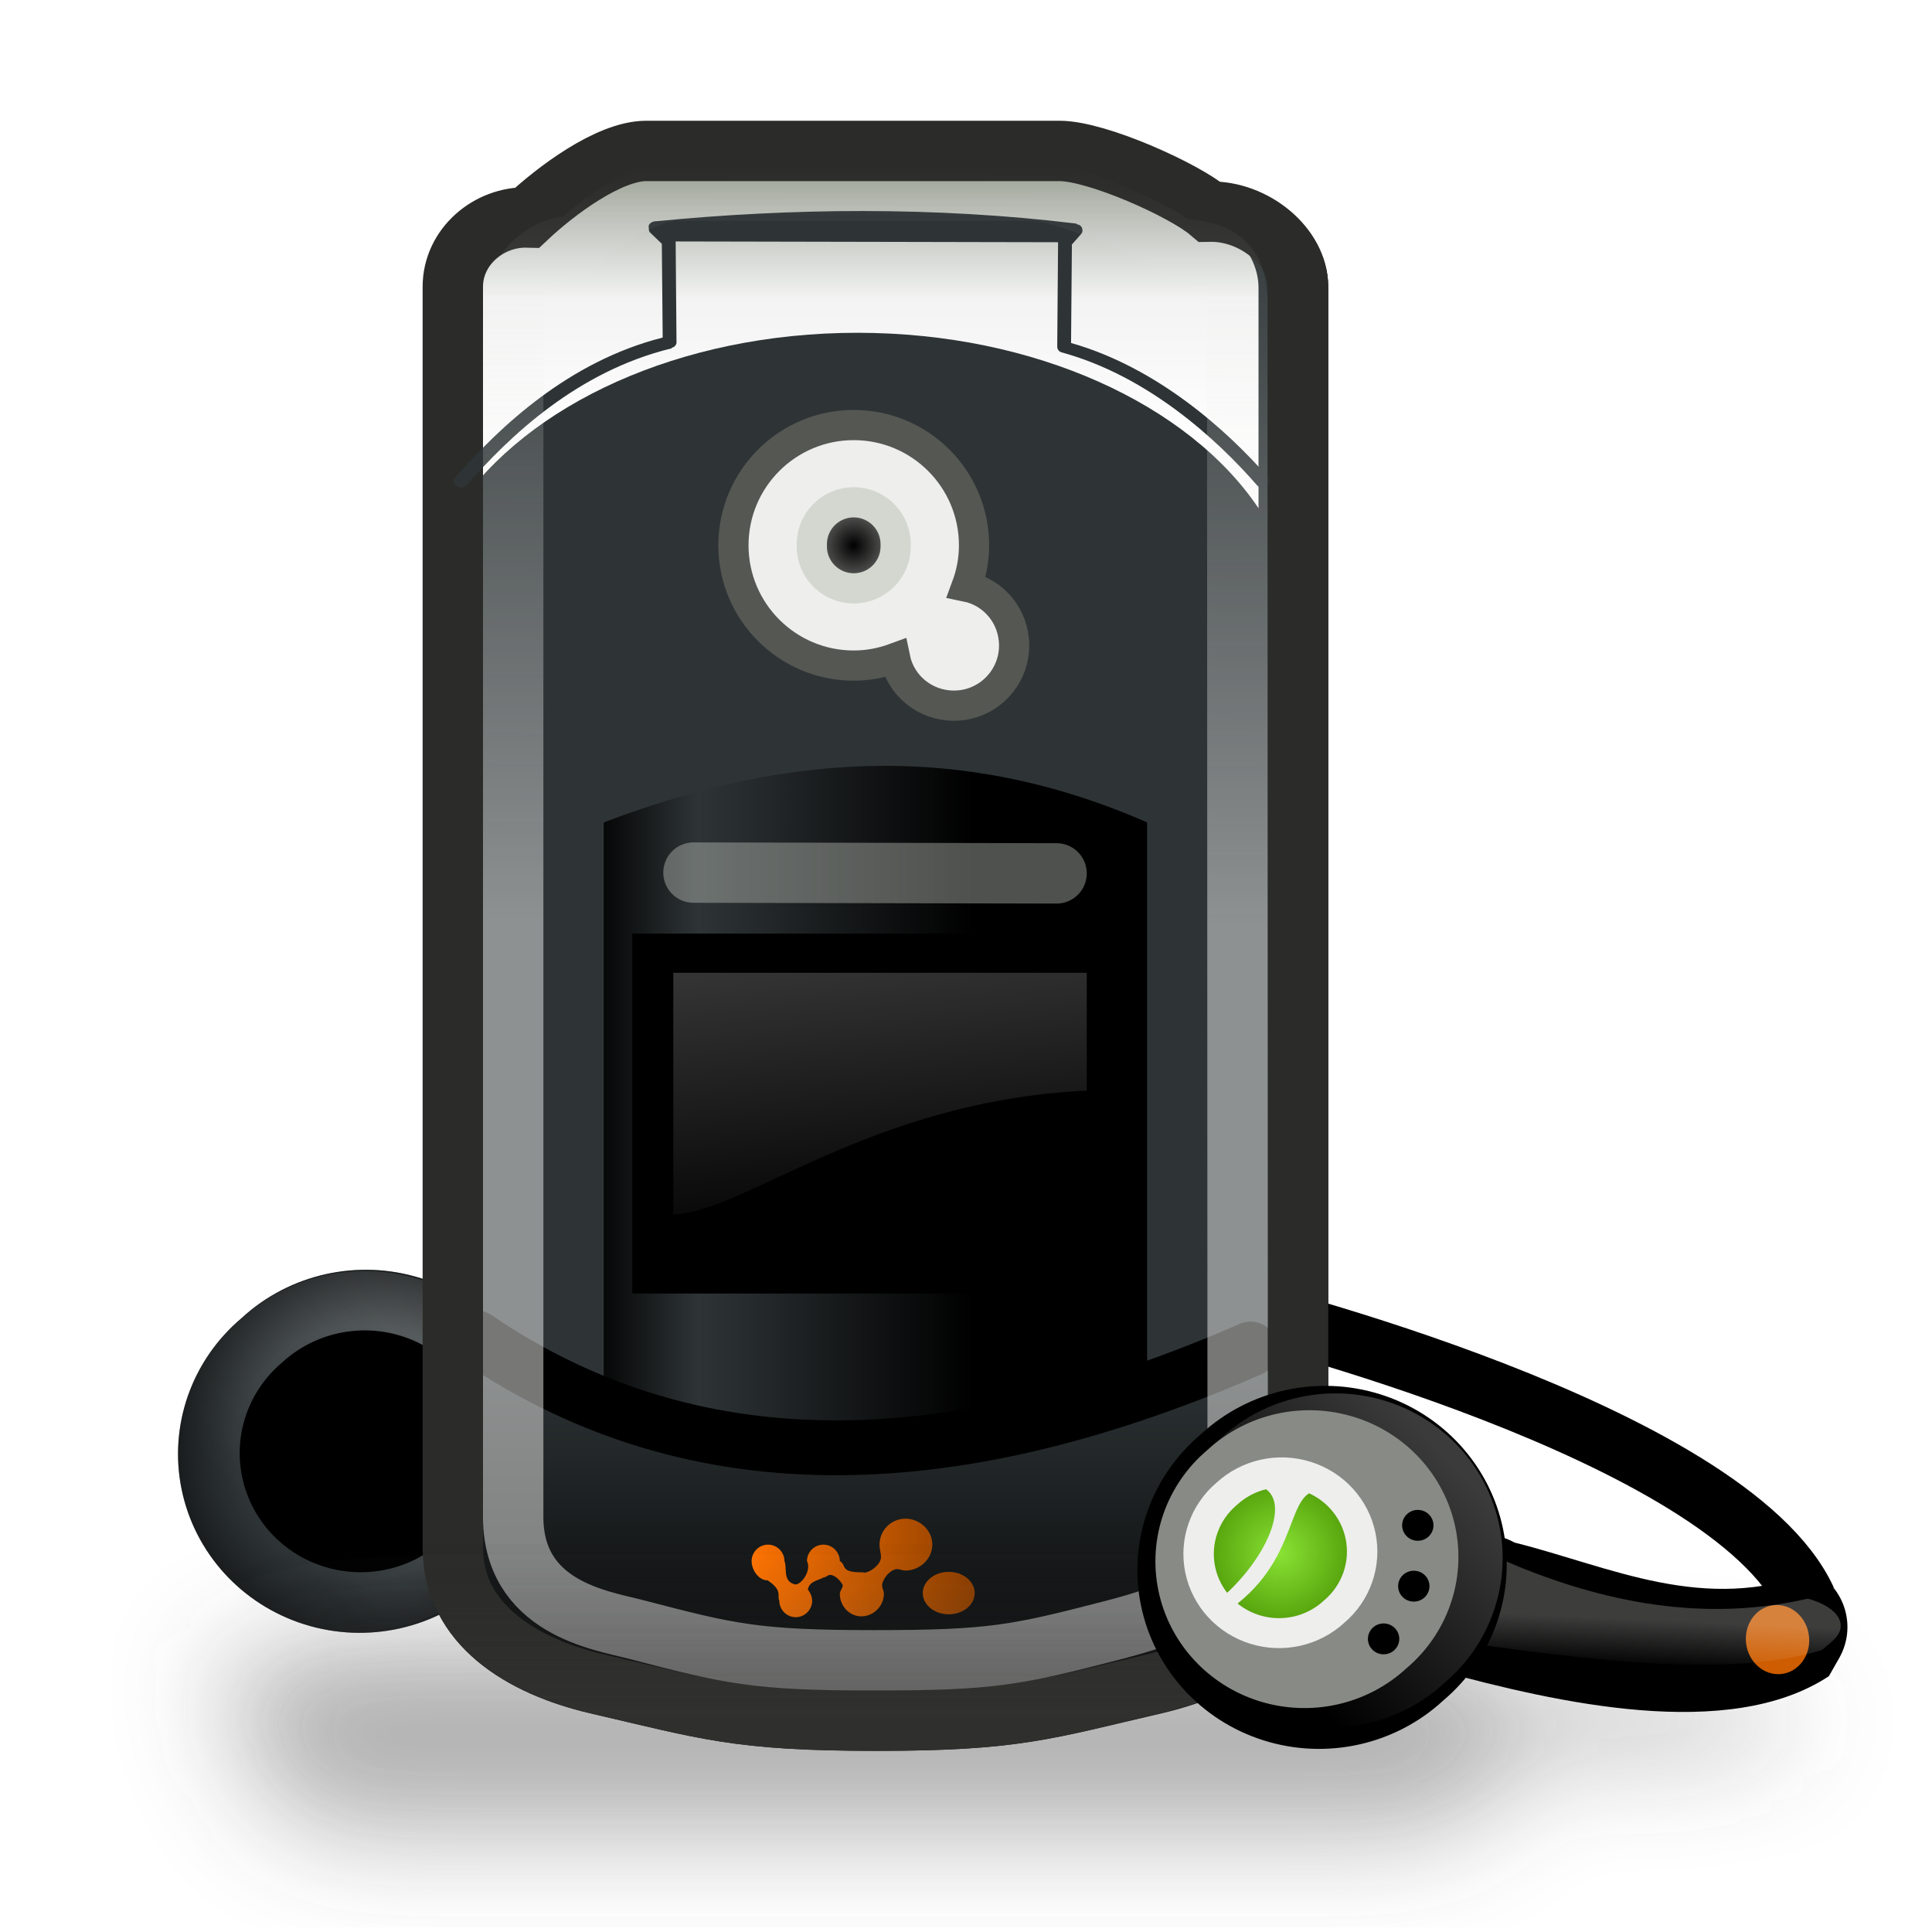
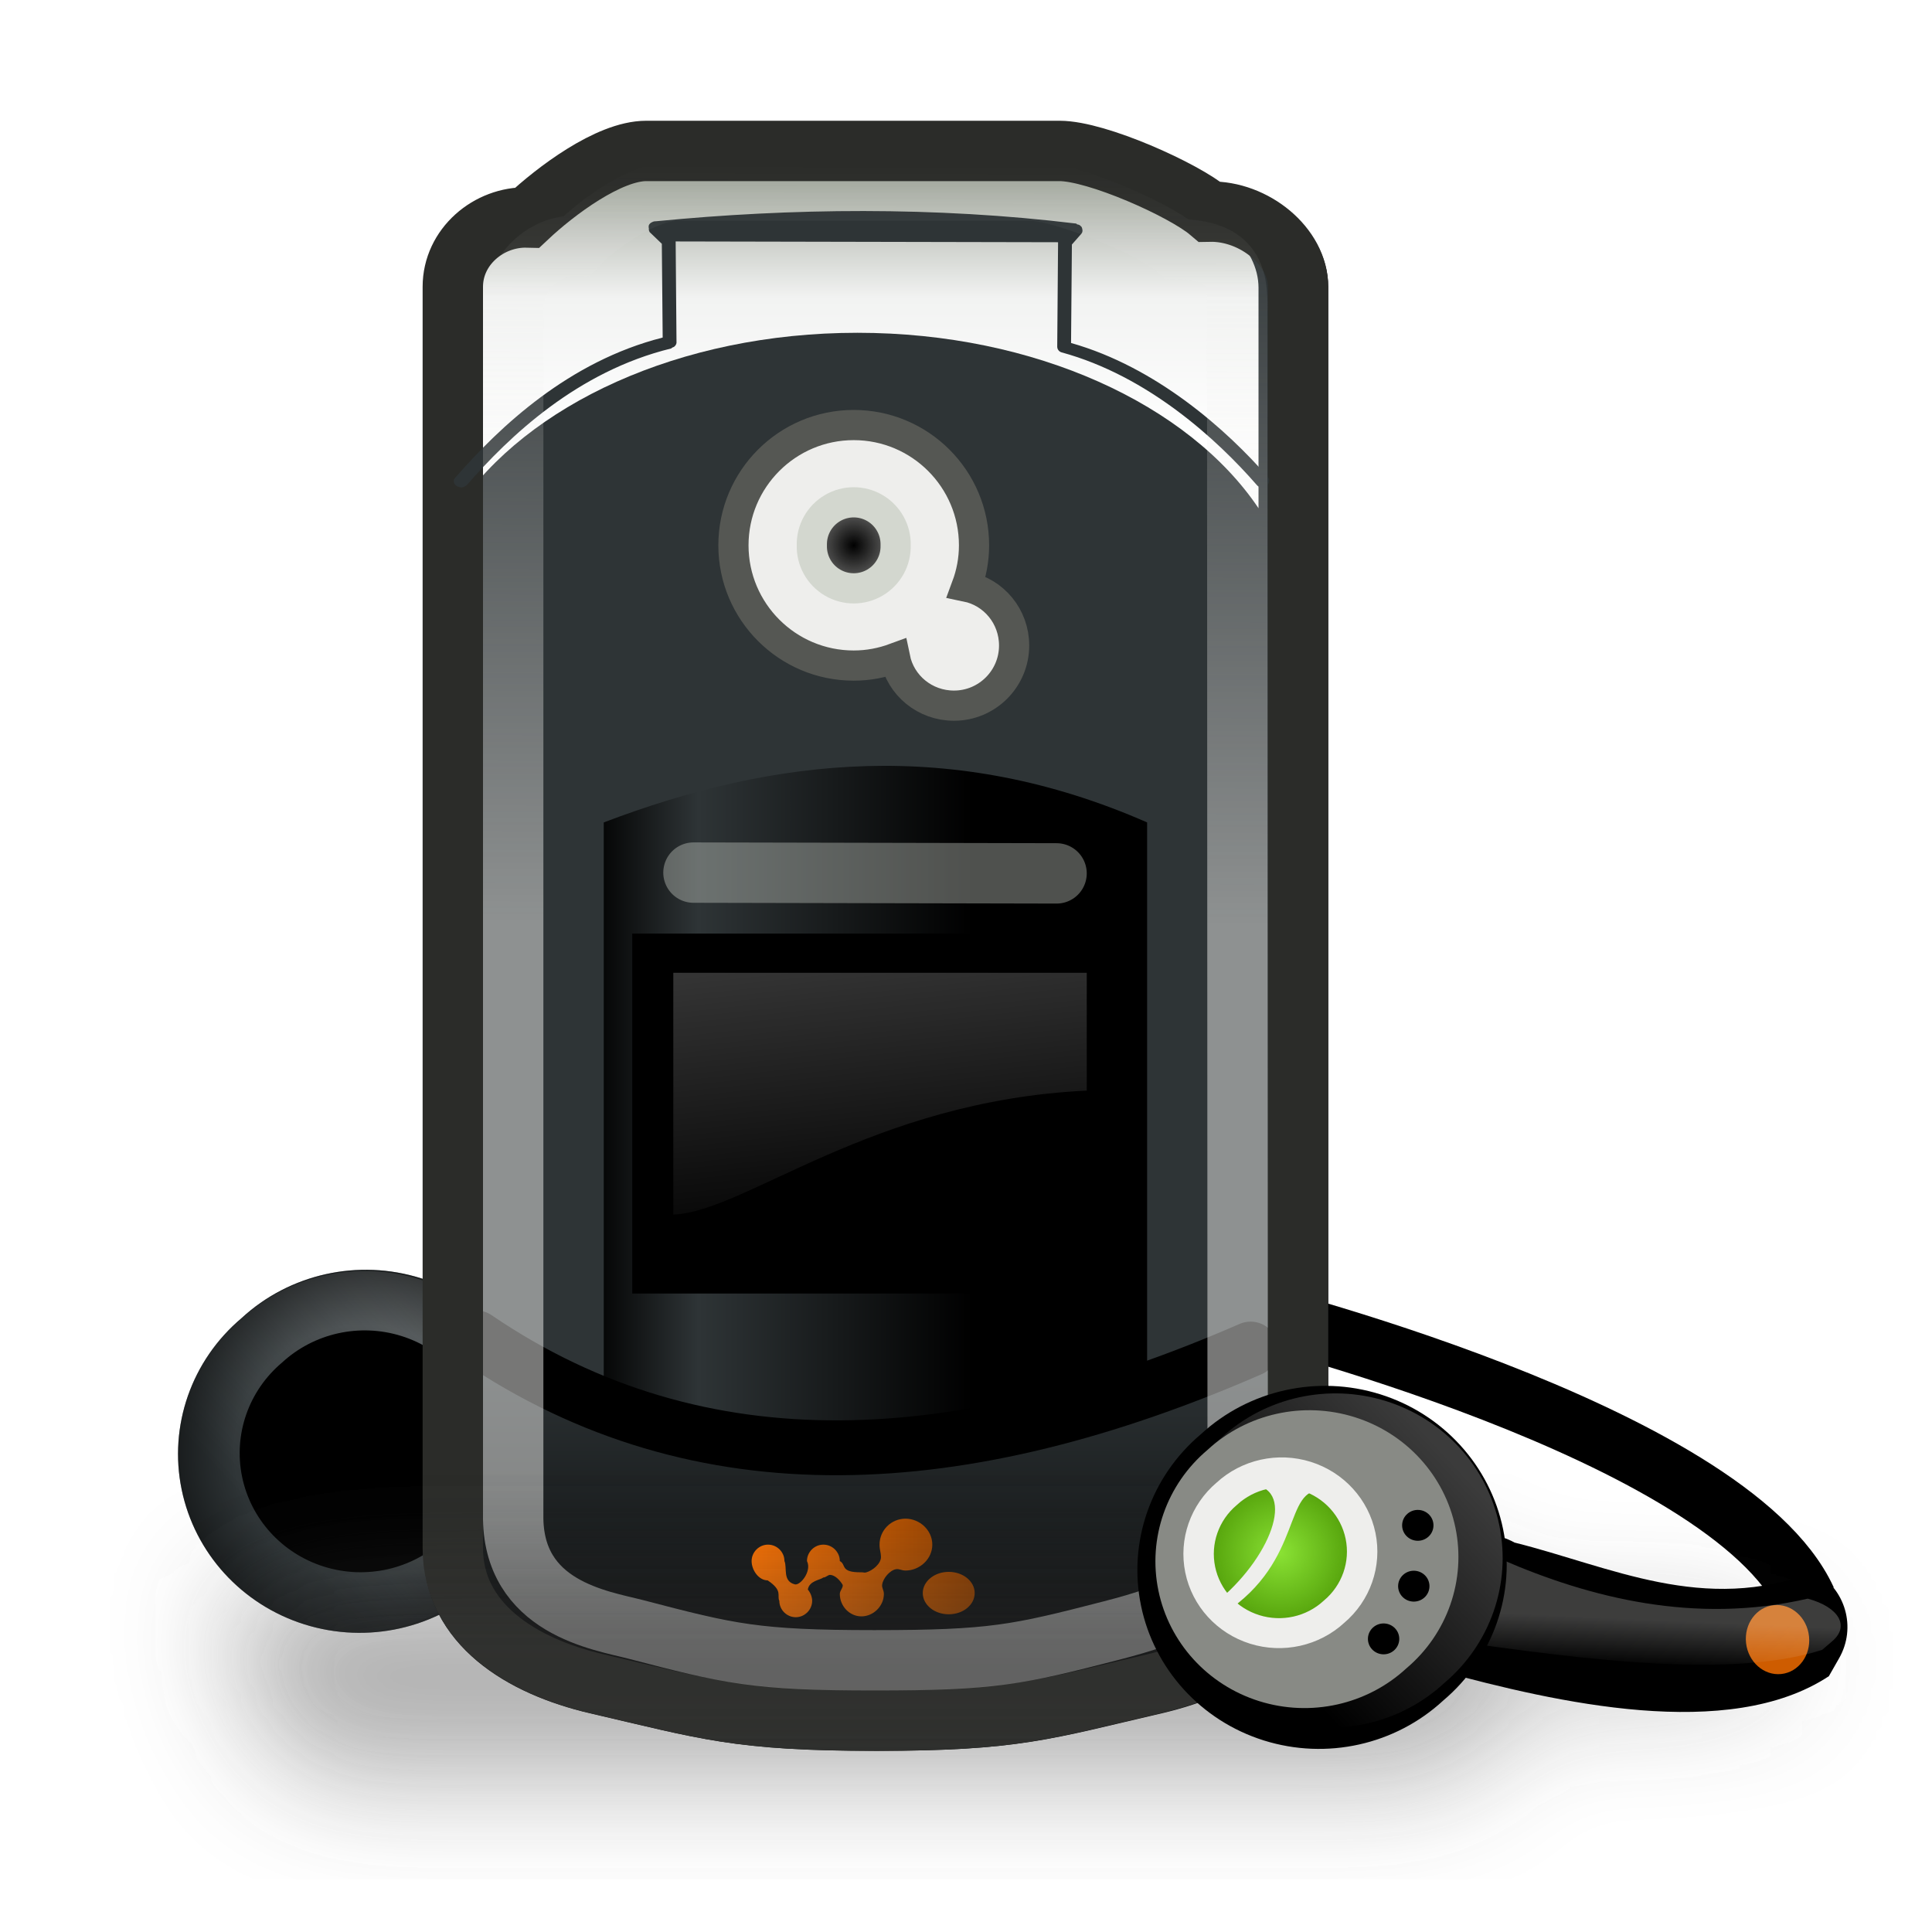
<svg xmlns="http://www.w3.org/2000/svg" xmlns:xlink="http://www.w3.org/1999/xlink" width="32px" height="32px" id="svg3574">
  <defs id="defs3576">
    <linearGradient id="linearGradient8507">
      <stop style="stop-color:#000000;stop-opacity:0;" offset="0" id="stop8509" />
      <stop id="stop8515" offset="0.5" style="stop-color:#000000;stop-opacity:0;" />
      <stop style="stop-color:#000000;stop-opacity:1;" offset="1" id="stop8511" />
    </linearGradient>
    <radialGradient xlink:href="#linearGradient8507" id="radialGradient8765" gradientUnits="userSpaceOnUse" gradientTransform="matrix(1.411924,-7.688285e-2,7.6882793e-2,1.411923,-21.55683,-12.50796)" cx="45.094" cy="38.781" fx="45.094" fy="38.781" r="1.969" />
    <linearGradient xlink:href="#linearGradient7417" id="linearGradient8767" gradientUnits="userSpaceOnUse" x1="45.128" y1="36.938" x2="45.165" y2="40.087" />
    <filter id="filter5266" height="2.007" y="-0.503" width="1.179" x="-0.089">
      <feGaussianBlur id="feGaussianBlur5268" stdDeviation="1.154" />
    </filter>
    <linearGradient id="linearGradient8408">
      <stop style="stop-color:#8ae234;stop-opacity:1;" offset="0" id="stop8410" />
      <stop style="stop-color:#8ae234;stop-opacity:0;" offset="1" id="stop8412" />
    </linearGradient>
    <radialGradient xlink:href="#linearGradient8408" id="radialGradient8749" gradientUnits="userSpaceOnUse" cx="45.094" cy="38.781" fx="45.094" fy="38.781" r="1.969" />
    <linearGradient id="linearGradient7417">
      <stop style="stop-color:#ffffff;stop-opacity:1;" offset="0" id="stop7419" />
      <stop style="stop-color:#ffffff;stop-opacity:0;" offset="1" id="stop7421" />
    </linearGradient>
    <linearGradient xlink:href="#linearGradient7417" id="linearGradient8751" gradientUnits="userSpaceOnUse" x1="45.128" y1="36.938" x2="45.165" y2="40.087" />
    <linearGradient id="linearGradient8456">
      <stop style="stop-color:#eeeeec;stop-opacity:1;" offset="0" id="stop8458" />
      <stop style="stop-color:#eeeeec;stop-opacity:0;" offset="1" id="stop8460" />
    </linearGradient>
    <linearGradient xlink:href="#linearGradient8456" id="linearGradient8462" x1="40.646" y1="40.74" x2="40.564" y2="42.085" gradientUnits="userSpaceOnUse" gradientTransform="matrix(1,0,0,0.7463368,-2.09934,10.68774)" />
    <linearGradient id="linearGradient3720">
      <stop style="stop-color:#000000;stop-opacity:1;" offset="0" id="stop3722" />
      <stop id="stop3728" offset="0.954" style="stop-color:#000000;stop-opacity:1;" />
      <stop style="stop-color:#000000;stop-opacity:0;" offset="1" id="stop3724" />
    </linearGradient>
    <linearGradient id="linearGradient22866">
      <stop style="stop-color:#000000;stop-opacity:1;" offset="0" id="stop22868" />
      <stop style="stop-color:#000000;stop-opacity:0.4;" offset="1" id="stop22870" />
    </linearGradient>
    <linearGradient id="linearGradient4547">
      <stop id="stop4549" offset="0" style="stop-color:white;stop-opacity:1;" />
      <stop id="stop4551" offset="1" style="stop-color:white;stop-opacity:0;" />
    </linearGradient>
    <linearGradient id="linearGradient8656">
      <stop style="stop-color:#eeeeec;stop-opacity:1;" offset="0" id="stop8658" />
      <stop style="stop-color:#eeeeec;stop-opacity:0;" offset="1" id="stop8660" />
    </linearGradient>
    <linearGradient id="linearGradient20815">
      <stop style="stop-color:#ff7301;stop-opacity:1;" offset="0" id="stop20817" />
      <stop style="stop-color:#8e3f00;stop-opacity:1;" offset="1" id="stop20819" />
    </linearGradient>
    <linearGradient id="linearGradient20823">
      <stop style="stop-color:#000000;stop-opacity:1;" offset="0" id="stop20825" />
      <stop style="stop-color:#000000;stop-opacity:0;" offset="1" id="stop20827" />
    </linearGradient>
    <linearGradient id="linearGradient16905">
      <stop style="stop-color:#000000;stop-opacity:1;" offset="0" id="stop16907" />
      <stop id="stop16913" offset="0.33" style="stop-color:#000000;stop-opacity:1;" />
      <stop style="stop-color:#000000;stop-opacity:0;" offset="0.81" id="stop8564" />
      <stop style="stop-color:#000000;stop-opacity:1;" offset="1" id="stop16909" />
    </linearGradient>
    <linearGradient id="linearGradient9136">
      <stop style="stop-color:#ffffff;stop-opacity:1;" offset="0" id="stop9138" />
      <stop id="stop9144" offset="0.5" style="stop-color:#f2f3f2;stop-opacity:1;" />
      <stop style="stop-color:#91978b;stop-opacity:1;" offset="1" id="stop9140" />
    </linearGradient>
    <linearGradient xlink:href="#linearGradient4547" id="linearGradient3631" gradientUnits="userSpaceOnUse" gradientTransform="matrix(0.4028072,0,0,0.3704525,6.304547,11.45085)" x1="20.08" y1="4.426" x2="22.454" y2="25.182" />
    <linearGradient xlink:href="#linearGradient8656" id="linearGradient3635" gradientUnits="userSpaceOnUse" gradientTransform="matrix(0.4685228,0,0,0.4690357,2.209503,0.886552)" x1="16.984" y1="30.789" x2="17.066" y2="3.936" />
    <linearGradient xlink:href="#linearGradient20815" id="linearGradient3640" gradientUnits="userSpaceOnUse" gradientTransform="matrix(0.4581356,0,0,0.4581356,-28.36797,0.844429)" x1="93.46" y1="54.844" x2="101.525" y2="54.844" />
    <linearGradient xlink:href="#linearGradient20823" id="linearGradient3644" gradientUnits="userSpaceOnUse" gradientTransform="matrix(0.4712884,0,0,0.4581356,26.77031,13.50292)" x1="-24.027" y1="33.455" x2="-24.027" y2="19.483" />
    <linearGradient xlink:href="#linearGradient16905" id="linearGradient3648" gradientUnits="userSpaceOnUse" gradientTransform="matrix(0.4736841,0,0,0.4555827,-29.52685,0.866141)" x1="107.168" y1="25.442" x2="87.168" y2="25.442" />
    <linearGradient xlink:href="#linearGradient9136" id="linearGradient3651" gradientUnits="userSpaceOnUse" gradientTransform="matrix(0.4581356,0,0,0.4581356,-28.36797,0.844429)" x1="82.817" y1="14.266" x2="82.817" y2="3.625" />
    <radialGradient xlink:href="#linearGradient22866" id="radialGradient3654" gradientUnits="userSpaceOnUse" cx="100.662" cy="21.055" fx="100.662" fy="21.055" r="1.783" />
-     <filter x="-0.056" width="1.112" y="-0.475" height="1.95" id="filter4831">
-       <feGaussianBlur stdDeviation="0.475" id="feGaussianBlur4833" />
-     </filter>
  </defs>
  <g id="layer1">
    <g id="g2574" transform="matrix(0.8088189,0,0,0.7964069,-4.276391,-6.616408)">
      <path transform="matrix(1.261047,1.406293,-1.406293,1.261047,10.387,-73.82816)" d="M 47.062 38.781 A 1.969 1.969 0 1 1  43.125,38.781 A 1.969 1.969 0 1 1  47.062 38.781 z" id="path8521" style="fill:#2e3436;fill-opacity:1;stroke:none;stroke-width:0.6;stroke-miterlimit:4;stroke-dasharray:none;stroke-opacity:1" />
      <path style="opacity:0.231;fill:url(#linearGradient8767);fill-opacity:1;stroke:none;stroke-width:0.6;stroke-miterlimit:4;stroke-dasharray:none;stroke-opacity:1" id="path8523" d="M 47.062 38.781 A 1.969 1.969 0 1 1  43.125,38.781 A 1.969 1.969 0 1 1  47.062 38.781 z" transform="matrix(1.254324,1.394272,-1.398795,1.250267,10.38022,-72.87568)" />
      <path style="fill:url(#radialGradient8765);fill-opacity:1;stroke:none;stroke-width:0.6;stroke-miterlimit:4;stroke-dasharray:none;stroke-opacity:1" id="path8525" d="M 47.062 38.781 A 1.969 1.969 0 1 1  43.125,38.781 A 1.969 1.969 0 1 1  47.062 38.781 z" transform="matrix(1.261047,1.406293,-1.406293,1.261047,10.387,-73.82816)" />
      <path transform="matrix(0.8400461,0.9368016,-0.9368016,0.8400461,11.16405,-36.33007)" d="M 47.062 38.781 A 1.969 1.969 0 1 1  43.125,38.781 A 1.969 1.969 0 1 1  47.062 38.781 z" id="path8527" style="fill:#000000;fill-opacity:1;stroke:none;stroke-width:0.6;stroke-miterlimit:4;stroke-dasharray:none;stroke-opacity:1" />
    </g>
    <path style="fill:none;fill-rule:evenodd;stroke:#000000;stroke-width:1px;stroke-linecap:butt;stroke-linejoin:miter;stroke-opacity:1" d="M 29.918,26.5 C 28.634,23.701 20.509,21.697 20.5,21.695" id="path8435" />
    <g id="g4835" transform="translate(-1.999999,0)">
      <path style="fill:#2e3436;fill-opacity:1;stroke:#000000;stroke-width:0.909;stroke-linecap:round;stroke-miterlimit:4;stroke-opacity:1" d="M 12.691,2.5 L 19.574,2.5 C 20.197,2.5 21.643,3.147 22.069,3.507 C 22.817,3.492 23.545,4.088 23.545,4.754 L 23.545,25.681 C 23.545,26.93 22.407,27.641 21.139,27.935 C 19.318,28.357 18.837,28.545 16.521,28.545 C 14.205,28.545 13.704,28.358 11.876,27.935 C 10.608,27.641 9.47,26.93 9.47,25.681 L 9.47,4.754 C 9.47,4.091 10.066,3.588 10.712,3.604 C 11.175,3.17 12.066,2.5 12.691,2.5 z " id="path6203" />
      <path id="rect2168" d="M 12.608,2.505 C 12.019,2.505 11.184,3.171 10.747,3.608 C 10.138,3.592 9.573,4.1 9.573,4.767 L 9.573,8.418 C 10.724,6.705 13.253,5.512 16.202,5.512 C 19.151,5.512 21.694,6.705 22.845,8.418 L 22.845,4.767 C 22.845,4.097 22.161,3.492 21.456,3.507 C 21.054,3.144 19.681,2.505 19.094,2.505 L 12.608,2.505 z " style="fill:url(#linearGradient3651);fill-opacity:1;stroke:none;stroke-width:1;stroke-linecap:round;stroke-miterlimit:4;stroke-opacity:1" />
      <path id="rect13026" d="M 12,13.622 C 14.839,12.541 17.791,12.214 21,13.622 L 21,23.13 C 17.949,24.411 14.959,24.163 12,23.13 L 12,13.622 z " style="fill:url(#linearGradient3648);fill-opacity:1;stroke:none;stroke-width:1.318;stroke-linecap:round;stroke-linejoin:round;stroke-miterlimit:4;stroke-opacity:1" />
      <path id="path3222" d="M 22.714,22.345 C 17.967,24.413 13.616,24.699 9.886,22.159" style="fill:none;fill-opacity:1;stroke:#000000;stroke-width:0.909;stroke-linecap:round;stroke-miterlimit:4;stroke-dasharray:none;stroke-opacity:1" />
      <path id="rect3605" d="M 9.804,22.429 L 9.804,25.534 C 9.804,26.79 10.82,27.765 12.031,27.981 C 14.915,28.496 17.769,28.58 20.758,27.981 C 21.964,27.74 23,26.79 23,25.534 L 23,22.615 C 18.117,24.682 13.64,24.969 9.804,22.429 z " style="fill:url(#linearGradient3644);fill-opacity:1;stroke:none;stroke-width:1;stroke-linecap:round;stroke-miterlimit:4;stroke-dasharray:none;stroke-opacity:1" />
      <path id="path16915" d="M 12.704,2.5 L 19.55,2.5 C 20.169,2.5 21.608,3.145 22.032,3.505 C 22.775,3.49 23.5,4.085 23.5,4.75 L 23.5,25.641 C 23.5,26.887 22.368,27.597 21.107,27.89 C 19.295,28.312 18.817,28.5 16.513,28.5 C 14.21,28.5 13.711,28.312 11.893,27.89 C 10.632,27.598 9.5,26.887 9.5,25.641 L 9.5,4.75 C 9.5,4.088 10.093,3.586 10.736,3.602 C 11.196,3.169 12.082,2.5 12.704,2.5 z " style="fill:none;fill-opacity:1;stroke:#2b2c29;stroke-width:1;stroke-linecap:round;stroke-miterlimit:4;stroke-dasharray:none;stroke-opacity:1" />
      <path d="M 16.998,25.154 C 16.76,25.154 16.568,25.346 16.568,25.584 C 16.568,25.67 16.59,25.712 16.592,25.785 C 16.595,25.901 16.448,26.016 16.349,26.043 C 16.308,26.054 16.318,26.042 16.268,26.042 C 15.907,26.047 16.023,25.915 15.91,25.856 C 15.91,25.707 15.787,25.584 15.638,25.584 C 15.489,25.584 15.366,25.707 15.366,25.856 C 15.45,26.025 15.254,26.265 15.165,26.242 C 14.957,26.189 15.042,25.965 14.993,25.856 C 14.993,25.707 14.87,25.584 14.721,25.584 C 14.573,25.584 14.449,25.707 14.449,25.856 C 14.449,26.005 14.566,26.176 14.715,26.176 C 14.972,26.348 14.865,26.427 14.908,26.514 C 14.908,26.663 15.031,26.786 15.18,26.786 C 15.329,26.786 15.452,26.663 15.452,26.514 C 15.452,26.447 15.421,26.376 15.38,26.328 C 15.404,26.182 15.583,26.171 15.638,26.128 C 15.682,26.128 15.714,26.082 15.752,26.085 C 15.83,26.091 15.902,26.163 15.953,26.242 C 15.979,26.283 15.91,26.342 15.91,26.4 C 15.91,26.6 16.068,26.772 16.268,26.772 C 16.468,26.772 16.64,26.6 16.64,26.4 C 16.64,26.339 16.604,26.3 16.611,26.249 C 16.624,26.143 16.739,26.008 16.84,25.991 C 16.895,25.981 16.932,26.013 16.998,26.013 C 17.235,26.013 17.442,25.821 17.442,25.584 C 17.442,25.346 17.235,25.154 16.998,25.154 z M 18.144,26.386 C 18.144,26.581 17.952,26.738 17.714,26.738 C 17.477,26.738 17.284,26.581 17.284,26.386 C 17.284,26.192 17.477,26.035 17.714,26.035 C 17.952,26.035 18.144,26.192 18.144,26.386 z " style="fill:url(#linearGradient3640);fill-opacity:1;stroke:none;stroke-width:0.5;stroke-linecap:round;stroke-linejoin:round;stroke-miterlimit:4;stroke-opacity:1" id="path17886" />
      <rect y="15.463" x="12.472" height="5.962" width="7.321" id="rect23869" style="fill:#000000;fill-opacity:1;stroke:none;stroke-width:1;stroke-linecap:round;stroke-linejoin:round;stroke-miterlimit:4;stroke-dasharray:none;stroke-opacity:1" />
      <path id="path9146" d="M 12.847,3.665 C 12.832,3.666 12.817,3.671 12.804,3.678 C 12.779,3.688 12.758,3.706 12.747,3.729 C 12.742,3.746 12.742,3.764 12.747,3.78 C 12.744,3.803 12.749,3.825 12.761,3.845 L 12.962,4.038 L 12.976,5.591 C 11.424,5.984 10.278,7.066 9.546,7.906 C 9.534,7.917 9.524,7.93 9.518,7.945 C 9.511,7.977 9.521,8.011 9.546,8.035 C 9.551,8.04 9.555,8.044 9.561,8.048 C 9.569,8.053 9.579,8.058 9.589,8.061 C 9.607,8.07 9.626,8.074 9.646,8.074 C 9.662,8.072 9.676,8.068 9.689,8.061 C 9.706,8.055 9.72,8.046 9.732,8.035 C 10.435,7.228 11.56,6.152 13.119,5.771 C 13.124,5.767 13.129,5.763 13.133,5.758 C 13.143,5.755 13.153,5.751 13.162,5.746 C 13.185,5.73 13.2,5.707 13.205,5.681 C 13.205,5.677 13.205,5.673 13.205,5.668 L 13.191,3.999 L 19.525,4.012 L 19.511,5.746 C 19.512,5.776 19.527,5.804 19.554,5.823 C 19.562,5.828 19.572,5.833 19.582,5.836 C 21.011,6.225 22.159,7.278 22.818,8.035 C 22.835,8.056 22.861,8.069 22.889,8.074 C 22.936,8.079 22.981,8.059 23.004,8.022 C 23.012,8.01 23.016,7.997 23.018,7.984 C 23.023,7.967 23.023,7.949 23.018,7.932 C 23.015,7.923 23.01,7.914 23.004,7.906 C 22.32,7.121 21.157,6.082 19.74,5.681 L 19.754,4.05 L 19.912,3.87 C 19.918,3.862 19.922,3.854 19.926,3.845 C 19.931,3.828 19.931,3.81 19.926,3.793 C 19.924,3.78 19.919,3.767 19.912,3.755 C 19.907,3.75 19.902,3.746 19.897,3.742 C 19.893,3.737 19.888,3.733 19.883,3.729 C 19.87,3.722 19.855,3.718 19.84,3.716 C 19.836,3.711 19.831,3.707 19.826,3.703 C 17.491,3.419 15.097,3.446 12.861,3.665 C 12.857,3.664 12.852,3.664 12.847,3.665 L 12.847,3.665 z " style="fill:#2e3436;fill-opacity:1;stroke:none;stroke-width:0.5;stroke-linecap:round;stroke-linejoin:round;stroke-miterlimit:4;stroke-dasharray:none;stroke-opacity:1" />
      <path style="opacity:0.5;fill:none;fill-opacity:1;stroke:url(#linearGradient3635);stroke-width:1;stroke-linecap:round;stroke-miterlimit:4;stroke-dasharray:none;stroke-opacity:1" d="M 13.232,3.156 L 19.07,3.156 C 19.598,3.156 21.137,3.787 21.498,4.127 C 22.38,4.14 22.511,4.525 22.492,5.153 L 22.5,25.197 C 22.5,26.374 21.472,26.733 20.397,27.01 C 18.852,27.408 18.444,27.5 16.48,27.5 C 14.516,27.5 14.079,27.393 12.53,26.988 C 11.96,26.839 10.478,26.634 10.5,25.088 L 10.5,5.153 C 10.5,4.528 11.006,4.054 11.554,4.069 C 11.947,3.66 12.702,3.156 13.232,3.156 z " id="path8580" />
      <path id="path8539" d="M 13.486,14.453 L 19.5,14.466" style="opacity:0.376;fill:none;fill-rule:evenodd;stroke:#d3d7cf;stroke-width:1px;stroke-linecap:round;stroke-linejoin:miter;stroke-opacity:1" />
      <path id="path5268" d="M 13.152,20.117 C 14.342,20.075 16.423,18.233 20,18.064 L 20,16.113 L 13.152,16.113 L 13.152,20.117 z " style="opacity:0.331;fill:url(#linearGradient3631);fill-opacity:1;fill-rule:evenodd;stroke:none;stroke-width:1px;stroke-linecap:butt;stroke-linejoin:miter;stroke-opacity:1" />
      <path id="path6450" d="M 16.14,7.04 C 15.041,7.04 14.148,7.932 14.148,9.032 C 14.148,10.132 15.041,11.024 16.14,11.024 C 16.383,11.024 16.61,10.979 16.825,10.9 C 16.918,11.354 17.32,11.688 17.801,11.688 C 18.35,11.688 18.797,11.242 18.797,10.692 C 18.797,10.211 18.462,9.81 18.008,9.717 C 18.088,9.502 18.133,9.275 18.133,9.032 C 18.133,7.932 17.24,7.04 16.14,7.04 z " style="color:#000000;fill:#eeeeec;fill-opacity:1;fill-rule:evenodd;stroke:#555753;stroke-width:0.5;stroke-linecap:butt;stroke-linejoin:miter;marker:none;marker-start:none;marker-mid:none;marker-end:none;stroke-miterlimit:4;stroke-dasharray:none;stroke-dashoffset:0;stroke-opacity:1;visibility:visible;display:inline;overflow:visible;enable-background:accumulate" />
      <path style="fill:url(#radialGradient3654);fill-opacity:1;stroke:#d3d7cf;stroke-width:1.027;stroke-linecap:round;stroke-linejoin:round;stroke-miterlimit:4;stroke-dasharray:none;stroke-opacity:1" id="path9689" d="M 102.088 21.055 A 1.426 1.426 0 1 1  99.237,21.055 A 1.426 1.426 0 1 1  102.088 21.055 z" transform="matrix(0.4868666,0,0,0.4868669,-32.86864,-1.2186)" />
    </g>
-     <path style="opacity:0.391;color:#000000;fill:#383838;fill-opacity:1;fill-rule:nonzero;stroke:none;stroke-width:3;stroke-linecap:round;stroke-linejoin:round;marker:none;marker-start:none;marker-mid:none;marker-end:none;stroke-miterlimit:4;stroke-dasharray:none;stroke-dashoffset:0;stroke-opacity:1;visibility:visible;display:inline;overflow:visible;filter:url(#filter5266);enable-background:accumulate" d="M 8.643,28.672 C 8.199,28.672 7.779,28.748 7.424,28.922 C 6.303,29.008 5.486,29.299 5.486,29.64 C 5.486,29.857 5.802,30.036 6.33,30.172 C 6.287,30.322 6.236,30.479 6.236,30.64 C 6.236,31.741 7.318,32.64 8.643,32.64 L 29.83,32.64 C 31.066,32.64 32.073,31.857 32.205,30.859 C 32.76,30.904 33.346,30.953 34.018,30.953 C 36.211,30.953 38.018,30.664 38.018,30.328 C 38.018,29.991 36.211,29.734 34.018,29.734 C 33.263,29.734 32.619,29.772 32.018,29.828 C 31.64,29.141 30.805,28.672 29.83,28.672 L 8.643,28.672 z " id="rect4607" transform="matrix(0.8088189,0,0,0.7964069,-0.9452766,4.332374)" />
+     <path style="opacity:0.391;color:#000000;fill:#383838;fill-opacity:1;fill-rule:nonzero;stroke:none;stroke-width:3;stroke-linecap:round;stroke-linejoin:round;marker:none;marker-start:none;marker-mid:none;marker-end:none;stroke-miterlimit:4;stroke-dasharray:none;stroke-dashoffset:0;stroke-opacity:1;visibility:visible;display:inline;overflow:visible;filter:url(#filter5266);enable-background:accumulate" d="M 8.643,28.672 C 8.199,28.672 7.779,28.748 7.424,28.922 C 6.303,29.008 5.486,29.299 5.486,29.64 C 5.486,29.857 5.802,30.036 6.33,30.172 C 6.287,30.322 6.236,30.479 6.236,30.64 C 6.236,31.741 7.318,32.64 8.643,32.64 L 29.83,32.64 C 31.066,32.64 32.073,31.857 32.205,30.859 C 32.76,30.904 33.346,30.953 34.018,30.953 C 36.211,30.953 38.018,30.664 38.018,30.328 C 38.018,29.991 36.211,29.734 34.018,29.734 C 33.263,29.734 32.619,29.772 32.018,29.828 C 31.64,29.141 30.805,28.672 29.83,28.672 L 8.643,28.672 z" id="rect4607" transform="matrix(0.8088189,0,0,0.8409491,-0.9452766,1.99462)" />
    <g id="g2558" transform="matrix(0.8088189,0,0,0.7964069,-4.142162,-5.908953)">
      <path id="rect8430" d="M 34.631,42.176 C 36.981,42.823 40.518,43.655 42.573,42.28 L 42.782,41.908 C 43.142,41.27 42.917,40.467 42.279,40.108 C 40.016,40.998 38.099,39.998 36.137,39.501 C 35.499,39.142 34.696,39.366 34.337,40.004 L 34.127,40.376 C 33.768,41.014 33.993,41.817 34.631,42.176 z " style="fill:#000000;fill-opacity:1;stroke:none;stroke-width:0.5;stroke-linecap:round;stroke-miterlimit:4;stroke-opacity:1" />
      <path transform="matrix(0.8783322,-9.2977703e-2,0.1052689,0.9944438,-7.26846e-2,8.153934)" d="M 43.589 37.558 A 0.734 0.72 0 1 1  42.121,37.558 A 0.734 0.72 0 1 1  43.589 37.558 z" id="path8433" style="opacity:1;fill:#ce5c00;fill-opacity:1;stroke:none;stroke-width:0.5;stroke-linecap:round;stroke-miterlimit:4;stroke-dasharray:none;stroke-opacity:1" />
      <path style="opacity:0.256;fill:url(#linearGradient8462);fill-opacity:1;stroke:none;stroke-width:0.5;stroke-linecap:round;stroke-miterlimit:4;stroke-opacity:1" d="M 34.494,41.497 C 36.843,41.814 40.38,42.407 42.436,41.732 L 42.645,41.55 C 43.004,41.237 42.779,40.843 42.141,40.667 C 39.832,41.207 37.679,40.649 35.882,39.857 C 35.244,39.681 34.558,40.118 34.199,40.431 L 33.99,40.613 C 33.631,40.927 33.856,41.32 34.494,41.497 z " id="path8454" />
      <path transform="matrix(1.261047,1.406293,-1.406293,1.261047,29.86687,-72.30257)" d="M 47.062 38.781 A 1.969 1.969 0 1 1  43.125,38.781 A 1.969 1.969 0 1 1  47.062 38.781 z" id="path6444" style="fill:#000000;fill-opacity:1;stroke:none;stroke-width:0.6;stroke-miterlimit:4;stroke-dasharray:none;stroke-opacity:1" />
      <path style="opacity:0.231;fill:url(#linearGradient8751);fill-opacity:1;stroke:none;stroke-width:0.6;stroke-miterlimit:4;stroke-dasharray:none;stroke-opacity:1" id="path7415" d="M 47.062 38.781 A 1.969 1.969 0 1 1  43.125,38.781 A 1.969 1.969 0 1 1  47.062 38.781 z" transform="matrix(1.161024,1.294749,-1.294749,1.161024,30.26813,-63.53619)" />
      <path transform="matrix(1.03459,1.153753,-1.153753,1.03459,29.97498,-52.30358)" d="M 47.062 38.781 A 1.969 1.969 0 1 1  43.125,38.781 A 1.969 1.969 0 1 1  47.062 38.781 z" id="path7425" style="fill:#888a85;fill-opacity:1;stroke:none;stroke-width:0.6;stroke-miterlimit:4;stroke-dasharray:none;stroke-opacity:1" />
      <g transform="matrix(0.4744223,0.5290657,-0.5290657,0.4744223,36.9197,2.739464)" id="g8416">
        <path style="opacity:1;fill:#4e9a06;fill-opacity:1;stroke:none;stroke-width:0.425;stroke-miterlimit:4;stroke-dasharray:none;stroke-opacity:1" id="path8404" d="M 47.062 38.781 A 1.969 1.969 0 1 1  43.125,38.781 A 1.969 1.969 0 1 1  47.062 38.781 z" transform="matrix(1.177032,0,0,1.177032,-19.58113,-5.066279)" />
        <path transform="matrix(1.177032,0,0,1.177032,-19.58113,-5.066279)" d="M 47.062 38.781 A 1.969 1.969 0 1 1  43.125,38.781 A 1.969 1.969 0 1 1  47.062 38.781 z" id="path8406" style="opacity:1;fill:url(#radialGradient8749);fill-opacity:1;stroke:none;stroke-width:0.425;stroke-miterlimit:4;stroke-dasharray:none;stroke-opacity:1" />
        <path transform="matrix(1.177032,0,0,1.177032,-19.58113,-5.066279)" d="M 47.062 38.781 A 1.969 1.969 0 1 1  43.125,38.781 A 1.969 1.969 0 1 1  47.062 38.781 z" id="path7427" style="opacity:1;fill:none;fill-opacity:1;stroke:#eeeeec;stroke-width:0.745;stroke-miterlimit:4;stroke-dasharray:none;stroke-opacity:1" />
        <path style="fill:#eeeeec;fill-opacity:1;fill-rule:evenodd;stroke:none;stroke-width:0.5;stroke-linecap:round;stroke-linejoin:miter;stroke-miterlimit:4;stroke-dasharray:none;stroke-opacity:1" d="M 31.397,39.923 C 32.354,38.905 33.379,40.744 33.346,42.774 C 33.208,43.151 33.655,42.917 33.732,42.964 C 34.129,40.207 32.087,39.237 32.966,38.442 C 31.746,38.892 31.706,38.643 31.397,39.923 z " id="path7429" />
      </g>
      <path transform="matrix(0.6676133,0.7445082,-0.7445082,0.6676133,39.25115,-12.61649)" d="M 35.454 38.349 A 0.321 0.321 0 1 1  34.812,38.349 A 0.321 0.321 0 1 1  35.454 38.349 z" id="path8424" style="fill:#000000;fill-opacity:1;stroke:none;stroke-width:0.5;stroke-linecap:round;stroke-miterlimit:4;stroke-dasharray:none;stroke-opacity:1" />
      <path style="fill:#000000;fill-opacity:1;stroke:none;stroke-width:0.5;stroke-linecap:round;stroke-miterlimit:4;stroke-dasharray:none;stroke-opacity:1" id="path8426" d="M 35.454 38.349 A 0.321 0.321 0 1 1  34.812,38.349 A 0.321 0.321 0 1 1  35.454 38.349 z" transform="matrix(0.6676133,0.7445082,-0.7445082,0.6676133,39.16914,-11.35152)" />
      <path transform="matrix(0.6676133,0.7445082,-0.7445082,0.6676133,38.55076,-10.25515)" d="M 35.454 38.349 A 0.321 0.321 0 1 1  34.812,38.349 A 0.321 0.321 0 1 1  35.454 38.349 z" id="path8428" style="fill:#000000;fill-opacity:1;stroke:none;stroke-width:0.5;stroke-linecap:round;stroke-miterlimit:4;stroke-dasharray:none;stroke-opacity:1" />
    </g>
  </g>
</svg>
